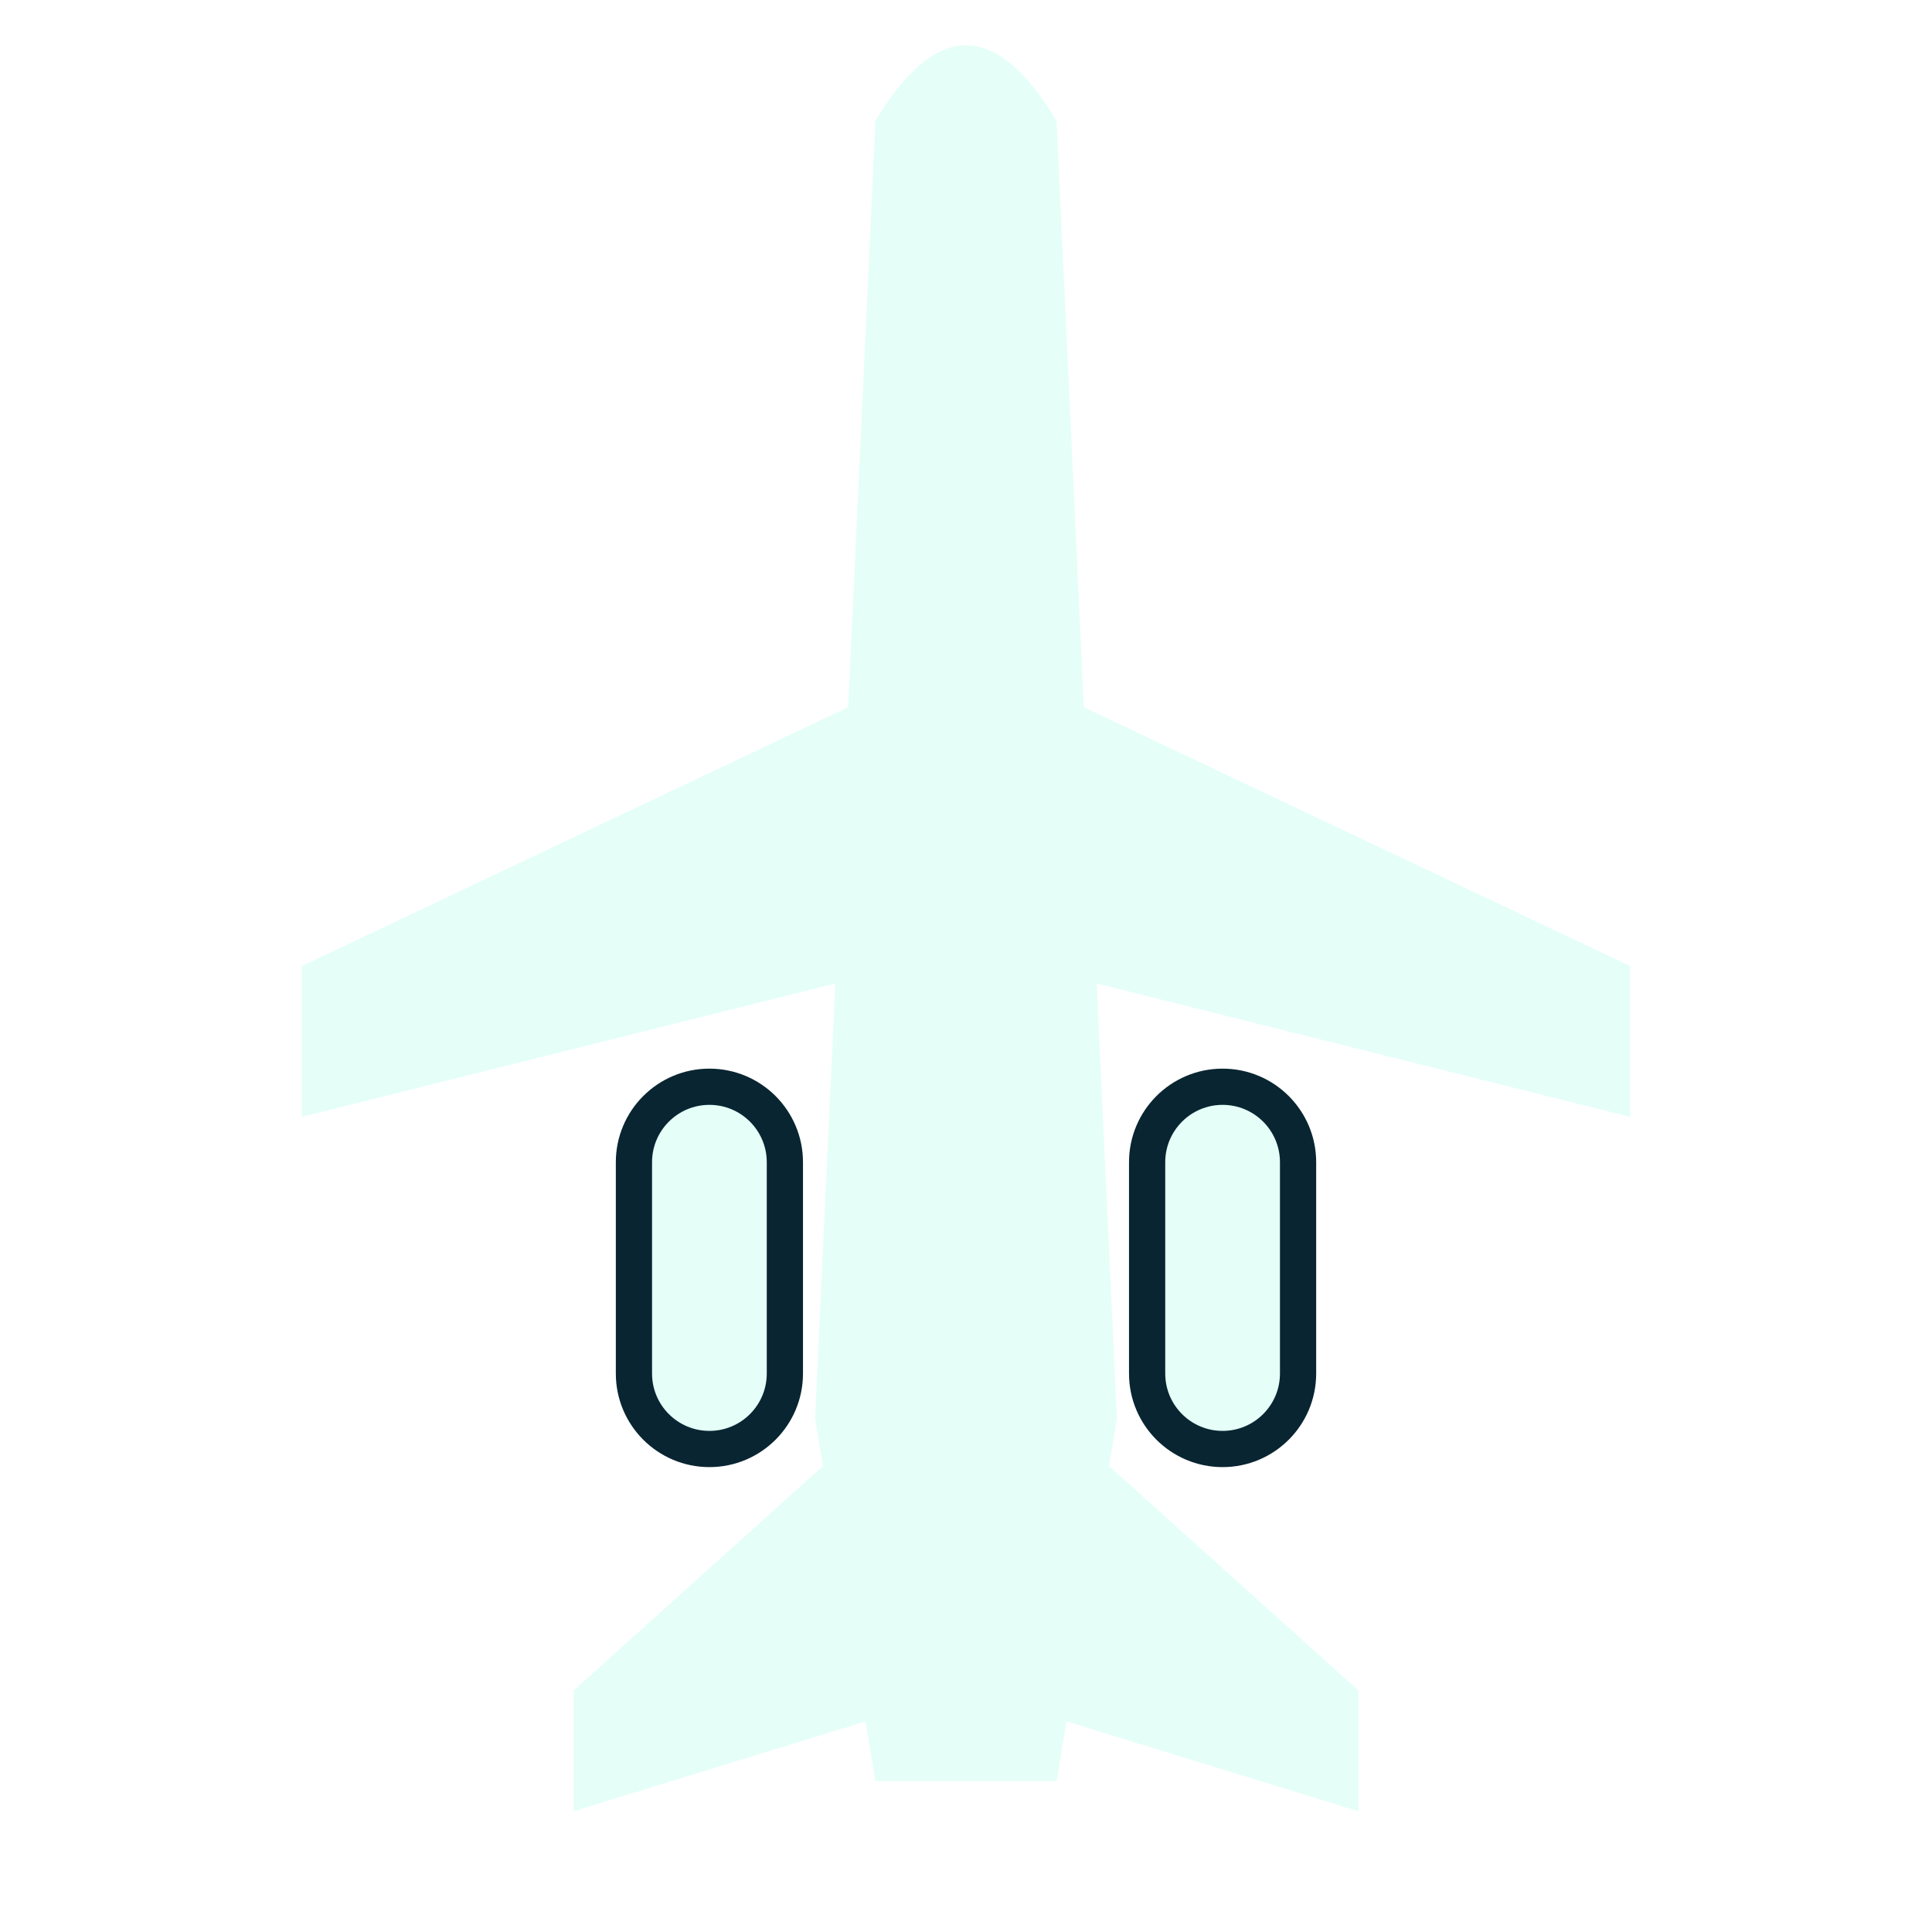
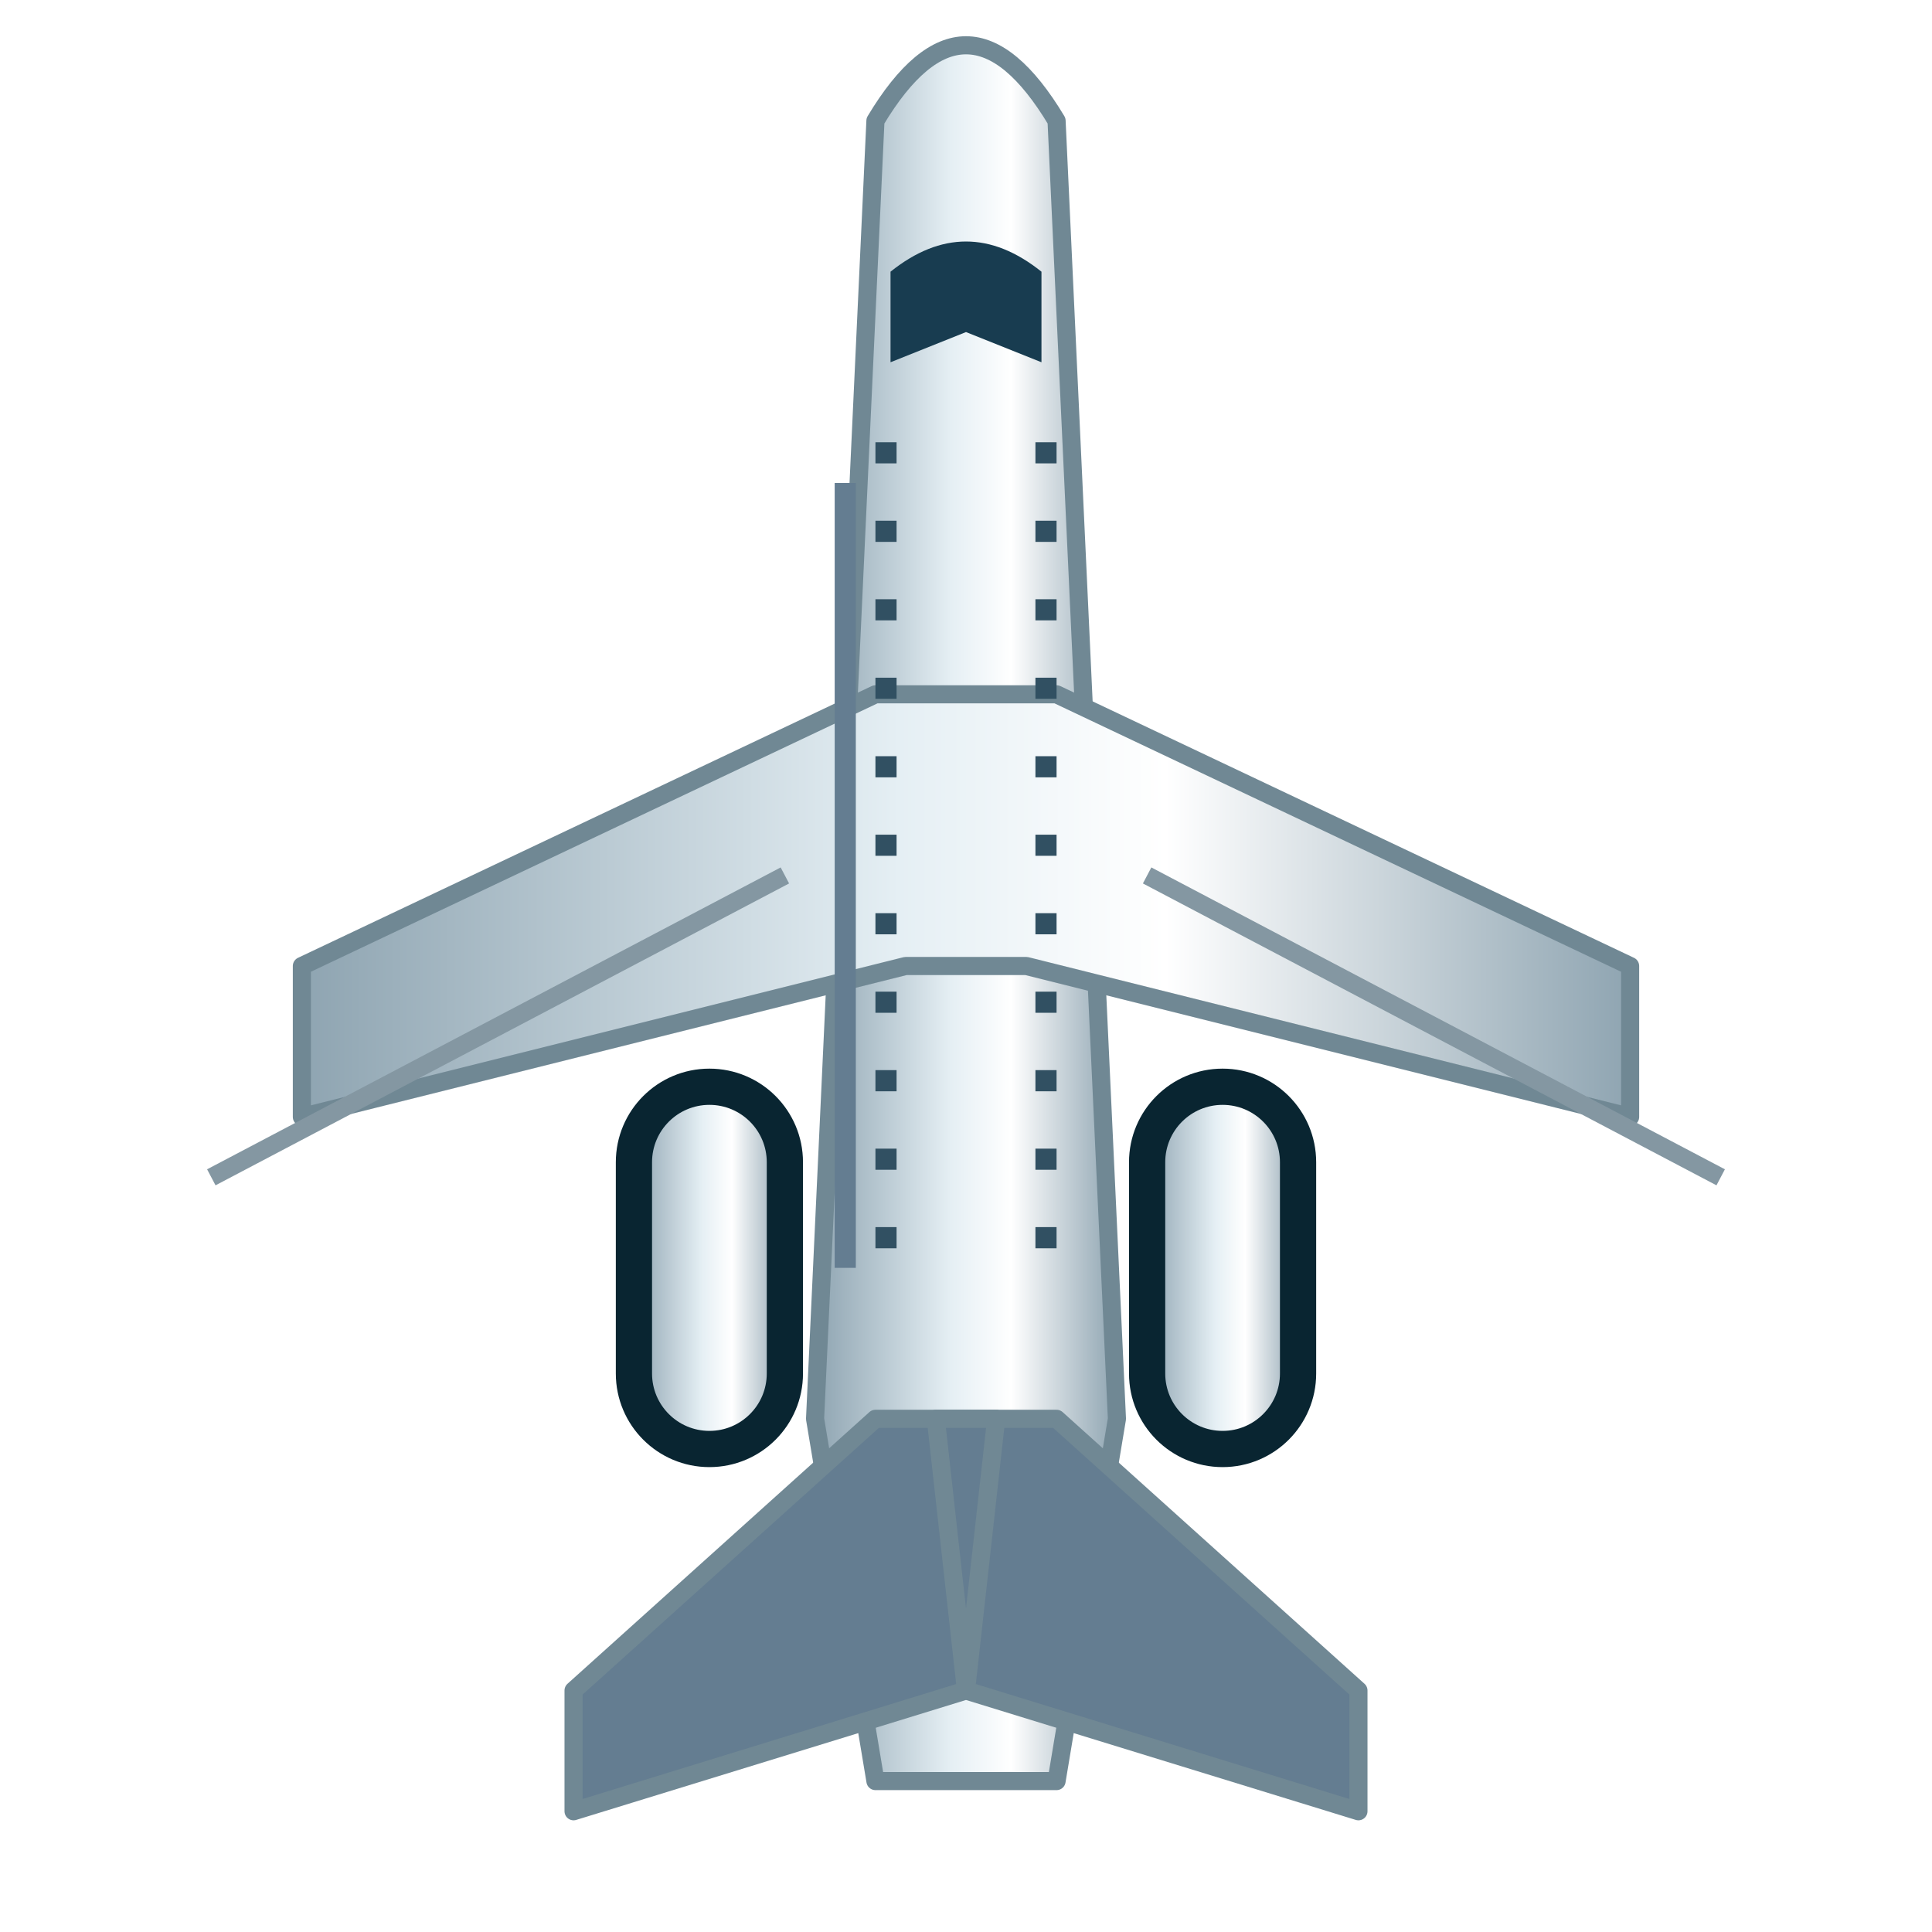
<svg xmlns="http://www.w3.org/2000/svg" viewBox="0 0 64 64">
-   <g fill="#e5fff8">
+   <defs>
+     <linearGradient id="body">
+       <stop stop-color="#8ea4b1" />
+       <stop offset=".45" stop-color="#e5eff4" />
+       <stop offset=".65" stop-color="#fff" />
+       <stop offset="1" stop-color="#8ea4b1" />
+     </linearGradient>
+   </defs>
+   <g fill="url(#body)" stroke="#708894" stroke-width=".6" stroke-linejoin="round">
    <path d="M29 4 Q32 -1 35 4 L37 47 35 59 29 59 27 47Z" />
    <path d="M29 23 10 32 10 37 30 32 34 32 54 37 54 32 35 23Z" />
-     <path d="M29 47 19 56 19 60 32 56 45 60 45 56 35 47Z" />
+     <path fill="#647d91" d="M29 47 19 56 19 60 32 56 45 60 45 56 35 47Z" />
    <rect class="engine" x="21" y="36" width="5" height="12" rx="2.5" stroke="#092531" stroke-width="1.2" />
    <rect class="engine" x="38" y="36" width="5" height="12" rx="2.5" stroke="#092531" stroke-width="1.2" />
+     <path d="M7 39 26 29M38 29 57 39" fill="none" stroke="#8497a2" stroke-width=".6" />
+     <path d="M31 47 32 56 33 47Z" fill="#647d91" />
+     <path d="M28 16V42" stroke="#647d91" stroke-width=".7" />
+     <path d="M29.5 9 Q32 7 34.5 9 L34.5 12 32 11 29.5 12Z" fill="#183c50" stroke="none" />
+     <path d="M29 15h.7 M34.3 15h.7" stroke="#315062" stroke-width=".7" />
+     <path d="M29 17.6h.7 M34.3 17.6h.7" stroke="#315062" stroke-width=".7" />
+     <path d="M29 20.2h.7 M34.3 20.2h.7" stroke="#315062" stroke-width=".7" />
+     <path d="M29 22.8h.7 M34.3 22.8h.7" stroke="#315062" stroke-width=".7" />
+     <path d="M29 25.4h.7 M34.3 25.4h.7" stroke="#315062" stroke-width=".7" />
+     <path d="M29 28h.7 M34.3 28h.7" stroke="#315062" stroke-width=".7" />
+     <path d="M29 30.6h.7 M34.3 30.6h.7" stroke="#315062" stroke-width=".7" />
+     <path d="M29 33.2h.7 M34.3 33.2h.7" stroke="#315062" stroke-width=".7" />
+     <path d="M29 35.8h.7 M34.3 35.8h.7" stroke="#315062" stroke-width=".7" />
+     <path d="M29 38.4h.7 M34.3 38.4h.7" stroke="#315062" stroke-width=".7" />
+     <path d="M29 41h.7 M34.3 41h.7" stroke="#315062" stroke-width=".7" />
  </g>
</svg>
